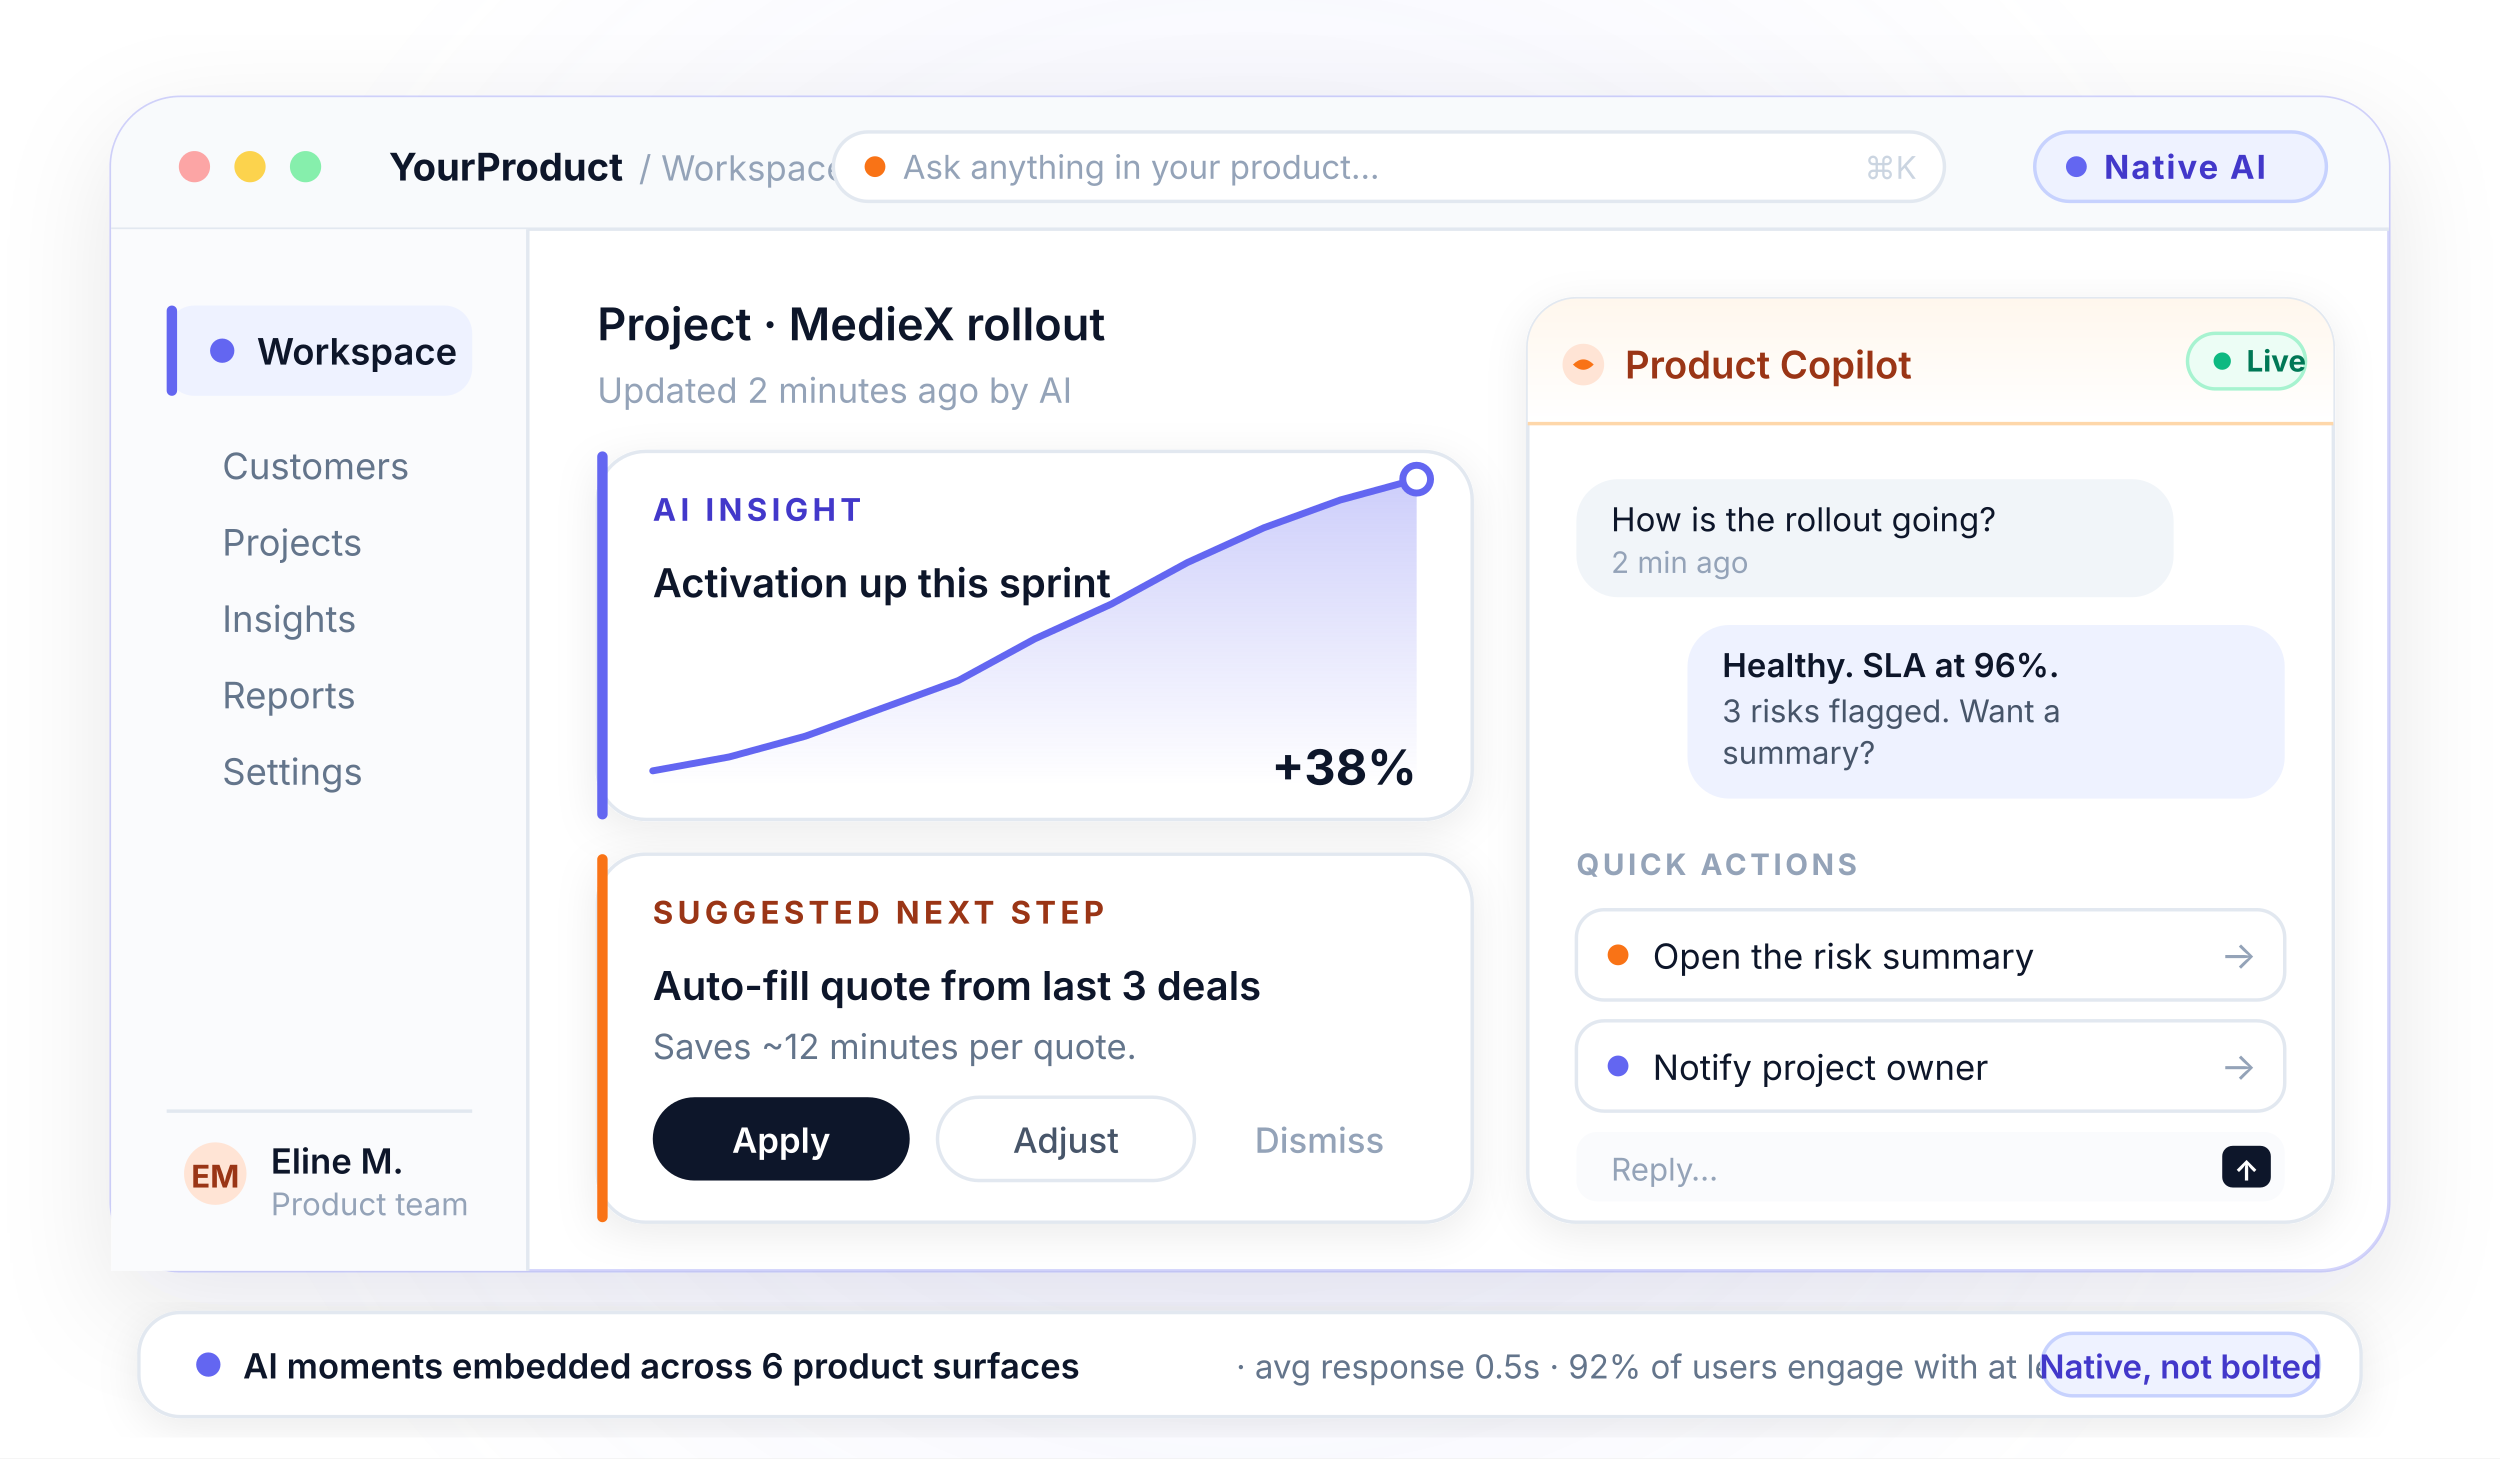
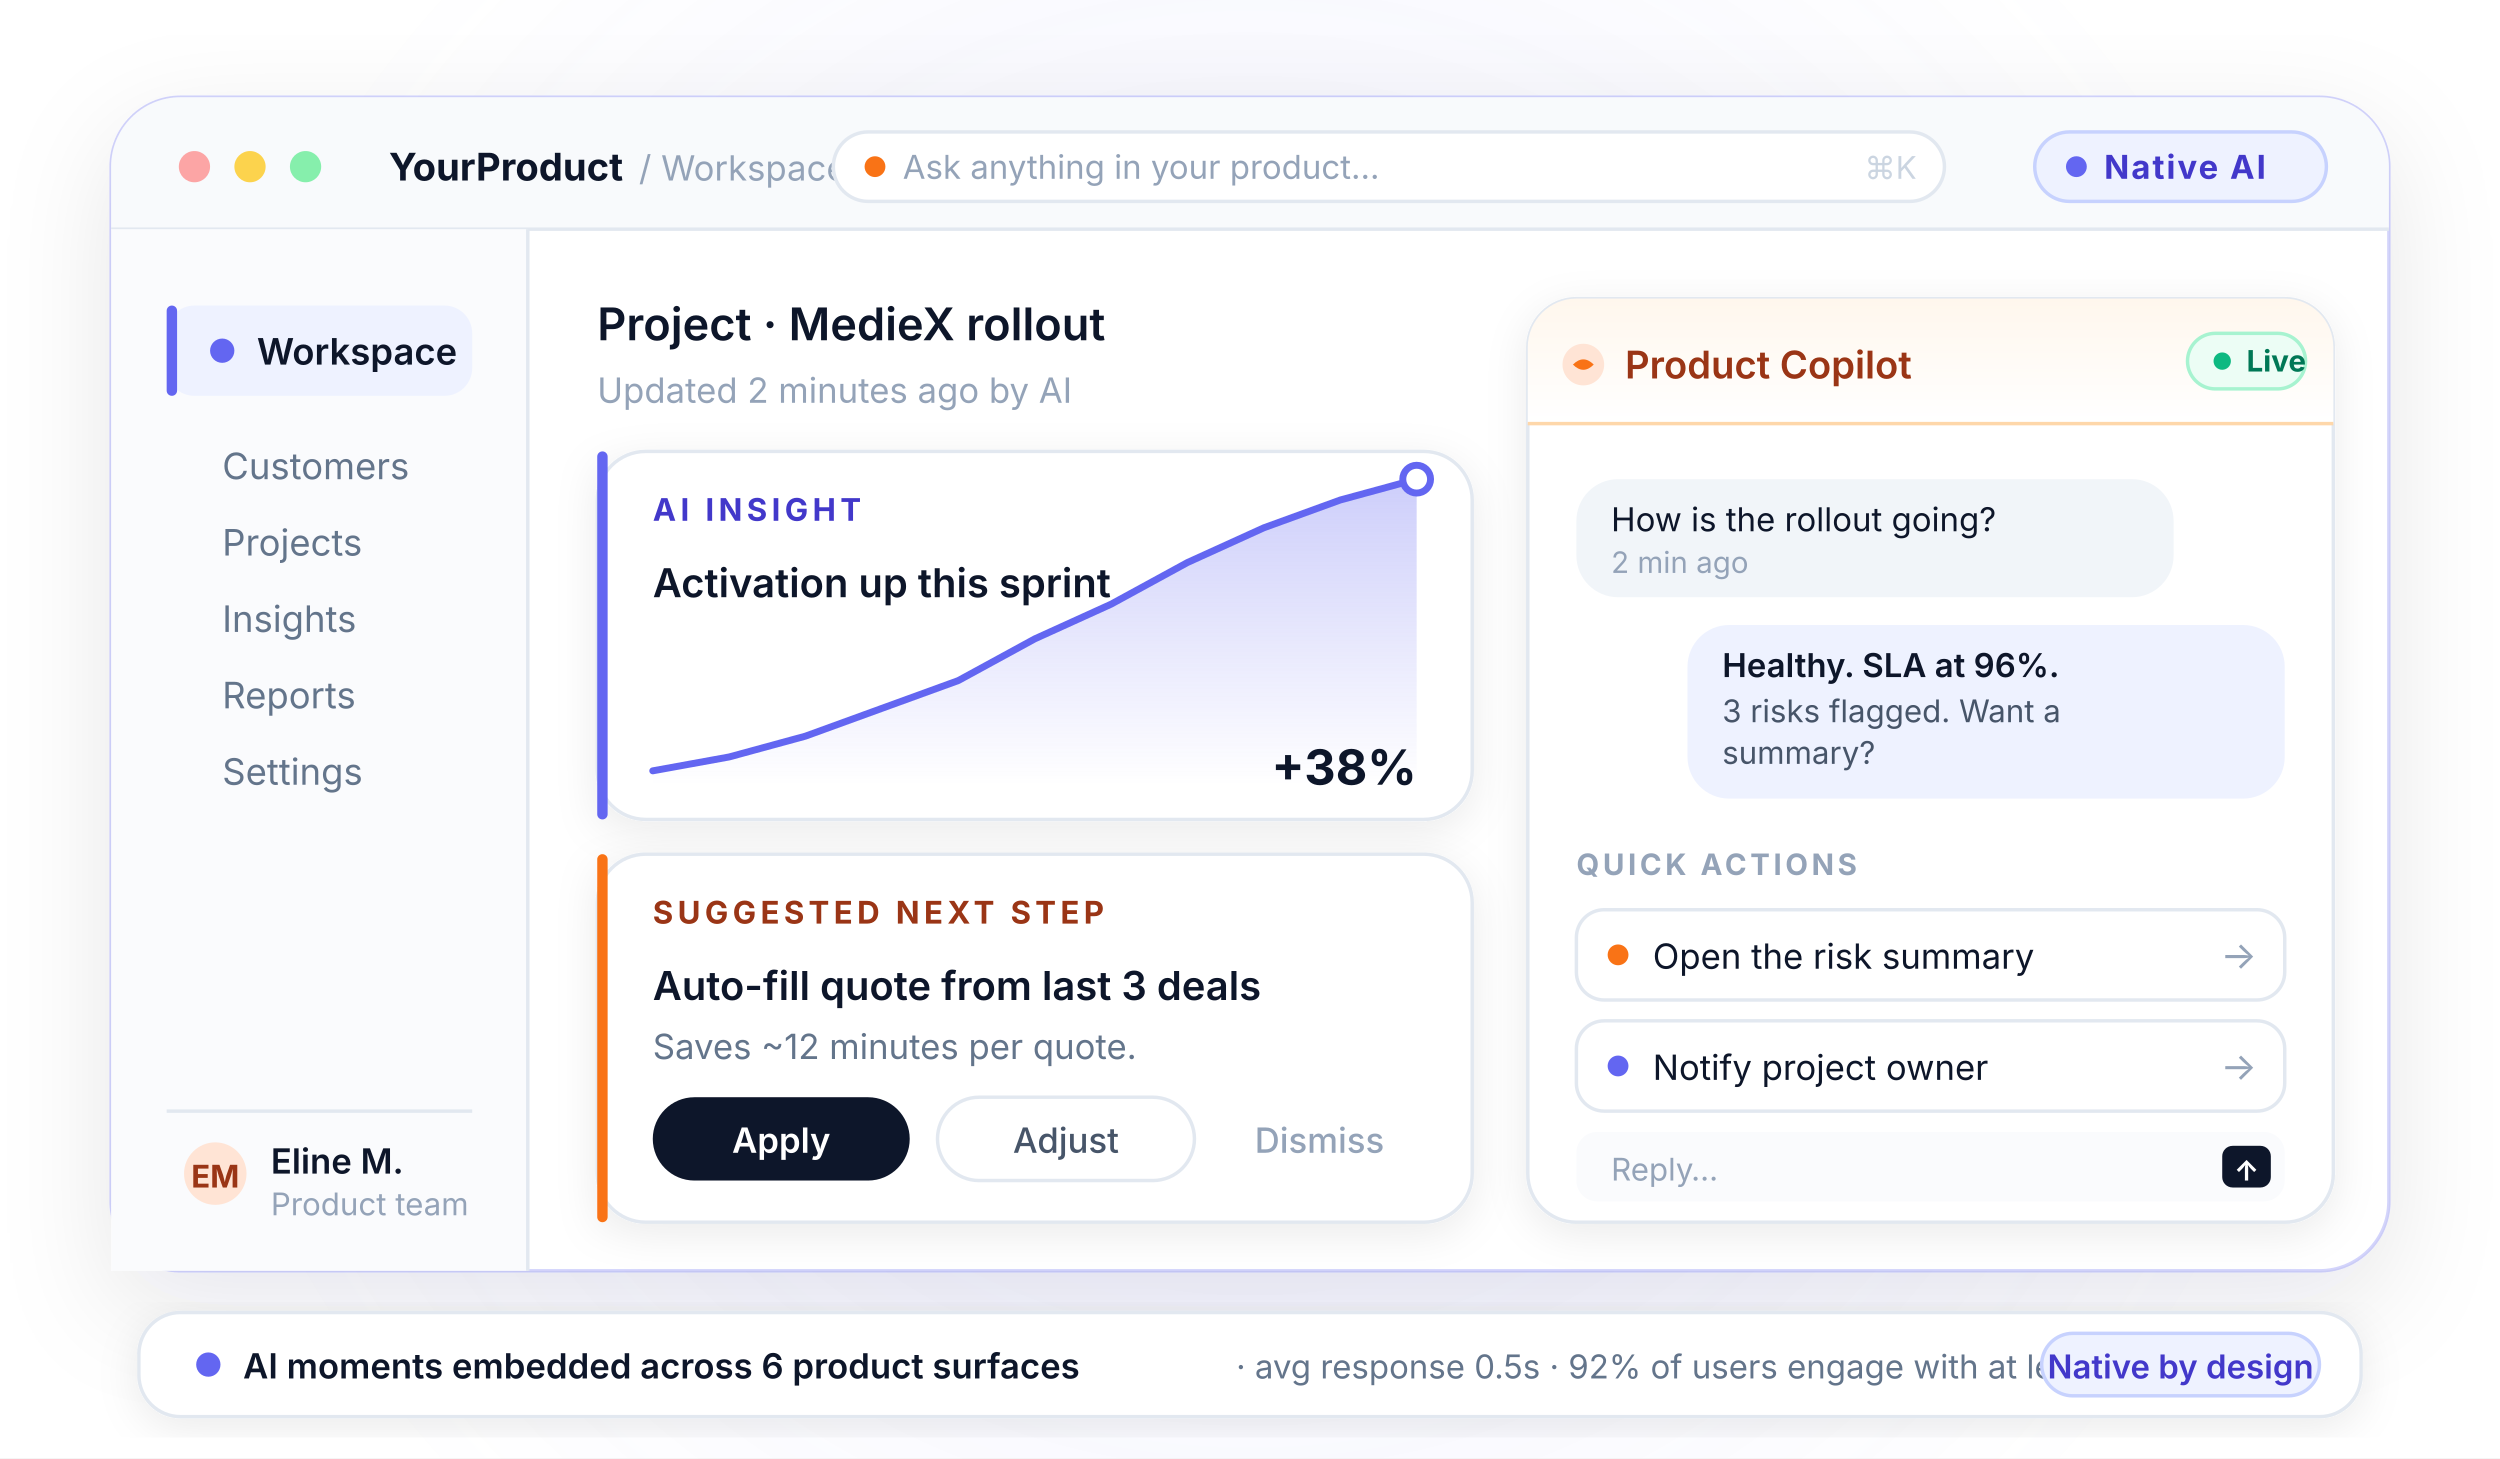
<svg xmlns="http://www.w3.org/2000/svg" viewBox="0 0 720 420" role="img" aria-label="AI-enabled product UI: native AI moments embedded inside the product surface - search, copilot, suggested actions and inline insight">
  <defs>
    <filter id="ap-shadow" x="-20%" y="-20%" width="140%" height="140%">
      <feDropShadow dx="0" dy="10" stdDeviation="16" flood-color="rgba(15,23,42,0.10)" />
    </filter>
    <filter id="ap-shadow-soft" x="-20%" y="-20%" width="140%" height="140%">
      <feDropShadow dx="0" dy="3" stdDeviation="6" flood-color="rgba(15,23,42,0.08)" />
    </filter>
    <radialGradient id="ap-glow" cx="0" cy="0" r="1" gradientUnits="userSpaceOnUse" gradientTransform="translate(360 210) scale(320)">
      <stop offset="0" stop-color="#6366F1" stop-opacity="0.10" />
      <stop offset="1" stop-color="#6366F1" stop-opacity="0" />
    </radialGradient>
    <linearGradient id="ap-copilot-head" x1="0" y1="0" x2="0" y2="1">
      <stop offset="0" stop-color="#FFF7ED" />
      <stop offset="1" stop-color="#FFFFFF" />
    </linearGradient>
    <linearGradient id="ap-area" x1="0" y1="0" x2="0" y2="1">
      <stop offset="0" stop-color="#6366F1" stop-opacity="0.32" />
      <stop offset="1" stop-color="#6366F1" stop-opacity="0" />
    </linearGradient>
  </defs>
  <rect width="720" height="420" fill="#FFFFFF" />
  <rect width="720" height="420" fill="url(#ap-glow)" />
  <g filter="url(#ap-shadow)">
    <rect x="32" y="28" width="656" height="338" rx="20" fill="#FFFFFF" stroke="rgba(99,102,241,0.28)" />
    <path d="M32 48 a20 20 0 0 1 20 -20 h616 a20 20 0 0 1 20 20 v18 h-656 z" fill="#F8FAFC" />
    <line x1="32" y1="66" x2="688" y2="66" stroke="#E2E8F0" />
    <circle cx="56" cy="48" r="4.5" fill="#FCA5A5" />
    <circle cx="72" cy="48" r="4.5" fill="#FCD34D" />
    <circle cx="88" cy="48" r="4.5" fill="#86EFAC" />
    <text x="112" y="52" font-family="Inter,sans-serif" font-size="11" font-weight="700" fill="#0F172A">YourProduct</text>
    <text x="184" y="52" font-family="Inter,sans-serif" font-size="10" fill="#94A3B8">/ Workspace</text>
    <g>
      <rect x="586" y="38" width="84" height="20" rx="10" fill="#EEF2FF" stroke="#C7D2FE" />
      <circle cx="598" cy="48" r="3" fill="#6366F1" />
      <text x="606" y="51.5" font-family="Inter,sans-serif" font-size="9.5" font-weight="700" letter-spacing="0.06em" fill="#4338CA">Native AI</text>
    </g>
    <g>
      <rect x="240" y="38" width="320" height="20" rx="10" fill="#FFFFFF" stroke="#E2E8F0" />
      <circle cx="252" cy="48" r="3" fill="#F97316" />
      <text x="260" y="51.5" font-family="Inter,sans-serif" font-size="9.5" fill="#94A3B8">Ask anything in your product…</text>
      <text x="552" y="51.5" text-anchor="end" font-family="Inter,sans-serif" font-size="9" fill="#CBD5E1">⌘K</text>
    </g>
    <rect x="32" y="66" width="120" height="300" fill="#FAFBFD" />
    <line x1="152" y1="66" x2="152" y2="366" stroke="#E2E8F0" />
    <g font-family="Inter,sans-serif">
      <rect x="48" y="88" width="88" height="26" rx="8" fill="#EEF2FF" />
      <rect x="48" y="88" width="3" height="26" rx="1.5" fill="#6366F1" />
      <circle cx="64" cy="101" r="3.5" fill="#6366F1" />
      <text x="74" y="105" font-size="10.5" font-weight="600" fill="#0F172A">Workspace</text>
      <text x="64" y="138" font-size="10.5" fill="#64748B">Customers</text>
      <text x="64" y="160" font-size="10.5" fill="#64748B">Projects</text>
      <text x="64" y="182" font-size="10.5" fill="#64748B">Insights</text>
      <text x="64" y="204" font-size="10.5" fill="#64748B">Reports</text>
      <text x="64" y="226" font-size="10.5" fill="#64748B">Settings</text>
      <line x1="48" y1="320" x2="136" y2="320" stroke="#E2E8F0" />
      <circle cx="62" cy="338" r="9" fill="#FFE4D5" />
      <text x="62" y="342" text-anchor="middle" font-size="9" font-weight="700" fill="#9A3412">EM</text>
      <text x="78" y="338" font-size="10" font-weight="600" fill="#0F172A">Eline M.</text>
      <text x="78" y="350" font-size="9" fill="#94A3B8">Product team</text>
    </g>
    <text x="172" y="98" font-family="Inter,sans-serif" font-size="13" font-weight="600" fill="#0F172A">Project · MedieX rollout</text>
    <text x="172" y="116" font-family="Inter,sans-serif" font-size="10" fill="#94A3B8">Updated 2 minutes ago by AI</text>
    <g filter="url(#ap-shadow-soft)">
      <rect x="172" y="130" width="252" height="106" rx="14" fill="#FFFFFF" stroke="#E2E8F0" />
      <rect x="172" y="130" width="3" height="106" rx="1.5" fill="#6366F1" />
      <g font-family="Inter,sans-serif">
        <text x="188" y="150" font-size="9" font-weight="700" letter-spacing="0.14em" fill="#4338CA">AI INSIGHT</text>
        <text x="188" y="172" font-size="11.5" font-weight="600" fill="#0F172A">Activation up this sprint</text>
      </g>
      <path d="M188 222 L210 218 L232 212 L254 204 L276 196 L298 184 L320 174 L342 162 L364 152 L386 144 L408 138 L408 226 L188 226 Z" fill="url(#ap-area)" />
      <path d="M188 222 L210 218 L232 212 L254 204 L276 196 L298 184 L320 174 L342 162 L364 152 L386 144 L408 138" fill="none" stroke="#6366F1" stroke-width="2" stroke-linecap="round" stroke-linejoin="round" />
      <circle cx="408" cy="138" r="4" fill="#FFFFFF" stroke="#6366F1" stroke-width="2" />
      <text x="408" y="226" text-anchor="end" font-family="Inter,sans-serif" font-size="14" font-weight="700" fill="#0F172A">+38%</text>
    </g>
    <g filter="url(#ap-shadow-soft)">
      <rect x="172" y="246" width="252" height="106" rx="14" fill="#FFFFFF" stroke="#E2E8F0" />
      <rect x="172" y="246" width="3" height="106" rx="1.5" fill="#F97316" />
      <g font-family="Inter,sans-serif">
        <text x="188" y="266" font-size="9" font-weight="700" letter-spacing="0.14em" fill="#9A3412">SUGGESTED NEXT STEP</text>
        <text x="188" y="288" font-size="11.5" font-weight="600" fill="#0F172A">Auto-fill quote from last 3 deals</text>
        <text x="188" y="305" font-size="10" fill="#64748B">Saves ~12 minutes per quote.</text>
      </g>
      <g>
        <rect x="188" y="316" width="74" height="24" rx="12" fill="#0F172A" />
        <text x="225" y="332" text-anchor="middle" font-family="Inter,sans-serif" font-size="10" font-weight="600" fill="#FFFFFF">Apply</text>
      </g>
      <g>
        <rect x="270" y="316" width="74" height="24" rx="12" fill="#FFFFFF" stroke="#E2E8F0" />
        <text x="307" y="332" text-anchor="middle" font-family="Inter,sans-serif" font-size="10" font-weight="500" fill="#475569">Adjust</text>
      </g>
      <g>
        <rect x="352" y="316" width="56" height="24" rx="12" fill="transparent" />
        <text x="380" y="332" text-anchor="middle" font-family="Inter,sans-serif" font-size="10" font-weight="500" fill="#94A3B8">Dismiss</text>
      </g>
    </g>
    <g filter="url(#ap-shadow-soft)">
      <rect x="440" y="86" width="232" height="266" rx="14" fill="#FFFFFF" stroke="#E2E8F0" />
      <path d="M440 100 a14 14 0 0 1 14 -14 h204 a14 14 0 0 1 14 14 v22 h-232 z" fill="url(#ap-copilot-head)" />
      <line x1="440" y1="122" x2="672" y2="122" stroke="#FED7AA" />
      <circle cx="456" cy="105" r="6" fill="#FFE4D5" />
      <path d="M453 105 q3 -3 6 0 q-3 3 -6 0 z" fill="#F97316" />
      <text x="468" y="109" font-family="Inter,sans-serif" font-size="11" font-weight="600" fill="#9A3412">Product Copilot</text>
      <g>
        <rect x="630" y="96" width="34" height="16" rx="8" fill="#ECFDF5" stroke="#A7F3D0" />
        <circle cx="640" cy="104" r="2.5" fill="#10B981" />
        <text x="647" y="107" font-family="Inter,sans-serif" font-size="8.5" font-weight="700" fill="#047857">Live</text>
      </g>
      <g>
        <rect x="454" y="138" width="172" height="34" rx="12" fill="#F1F5F9" />
        <text x="464" y="153" font-family="Inter,sans-serif" font-size="9.5" fill="#0F172A">How is the rollout going?</text>
        <text x="464" y="165" font-family="Inter,sans-serif" font-size="8.5" fill="#94A3B8">2 min ago</text>
      </g>
      <g>
        <rect x="486" y="180" width="172" height="50" rx="12" fill="#EEF2FF" />
        <text x="496" y="195" font-family="Inter,sans-serif" font-size="9.5" font-weight="600" fill="#0F172A">Healthy. SLA at 96%.</text>
        <text x="496" y="208" font-family="Inter,sans-serif" font-size="9" fill="#475569">3 risks flagged. Want a</text>
        <text x="496" y="220" font-family="Inter,sans-serif" font-size="9" fill="#475569">summary?</text>
      </g>
      <text x="454" y="252" font-family="Inter,sans-serif" font-size="8.5" font-weight="700" letter-spacing="0.12em" fill="#94A3B8">QUICK ACTIONS</text>
      <g>
        <rect x="454" y="262" width="204" height="26" rx="8" fill="#FFFFFF" stroke="#E2E8F0" />
        <circle cx="466" cy="275" r="3" fill="#F97316" />
        <text x="476" y="279" font-family="Inter,sans-serif" font-size="10" fill="#0F172A">Open the risk summary</text>
        <text x="650" y="279" text-anchor="end" font-family="Inter,sans-serif" font-size="11" fill="#94A3B8">→</text>
      </g>
      <g>
        <rect x="454" y="294" width="204" height="26" rx="8" fill="#FFFFFF" stroke="#E2E8F0" />
        <circle cx="466" cy="307" r="3" fill="#6366F1" />
        <text x="476" y="311" font-family="Inter,sans-serif" font-size="10" fill="#0F172A">Notify project owner</text>
        <text x="650" y="311" text-anchor="end" font-family="Inter,sans-serif" font-size="11" fill="#94A3B8">→</text>
      </g>
      <g>
        <rect x="454" y="326" width="204" height="20" rx="6" fill="#FAFBFD" />
        <text x="464" y="340" font-family="Inter,sans-serif" font-size="9" fill="#94A3B8">Reply…</text>
        <rect x="640" y="330" width="14" height="12" rx="3" fill="#0F172A" />
        <text x="647" y="340" text-anchor="middle" font-family="Inter,sans-serif" font-size="8" font-weight="700" fill="#FFFFFF">↑</text>
      </g>
    </g>
  </g>
  <g filter="url(#ap-shadow-soft)">
    <rect x="40" y="378" width="640" height="30" rx="12" fill="#FFFFFF" stroke="#E2E8F0" />
    <circle cx="60" cy="393" r="3.5" fill="#6366F1" />
    <text x="70" y="397" font-family="Inter,sans-serif" font-size="10" font-weight="600" fill="#0F172A">AI moments embedded across 6 product surfaces</text>
    <text x="356" y="397" font-family="Inter,sans-serif" font-size="9.5" fill="#64748B">· avg response 0.5s · 92% of users engage with at least one</text>
    <rect x="588" y="384" width="80" height="18" rx="9" fill="#EEF2FF" stroke="#C7D2FE" />
-     <text x="628" y="397" text-anchor="middle" font-family="Inter,sans-serif" font-size="9.5" font-weight="600" fill="#4338CA">Native, not bolted</text>
+     <text x="628" y="397" text-anchor="middle" font-family="Inter,sans-serif" font-size="9.5" font-weight="600" fill="#4338CA">Native by design</text>
  </g>
</svg>
